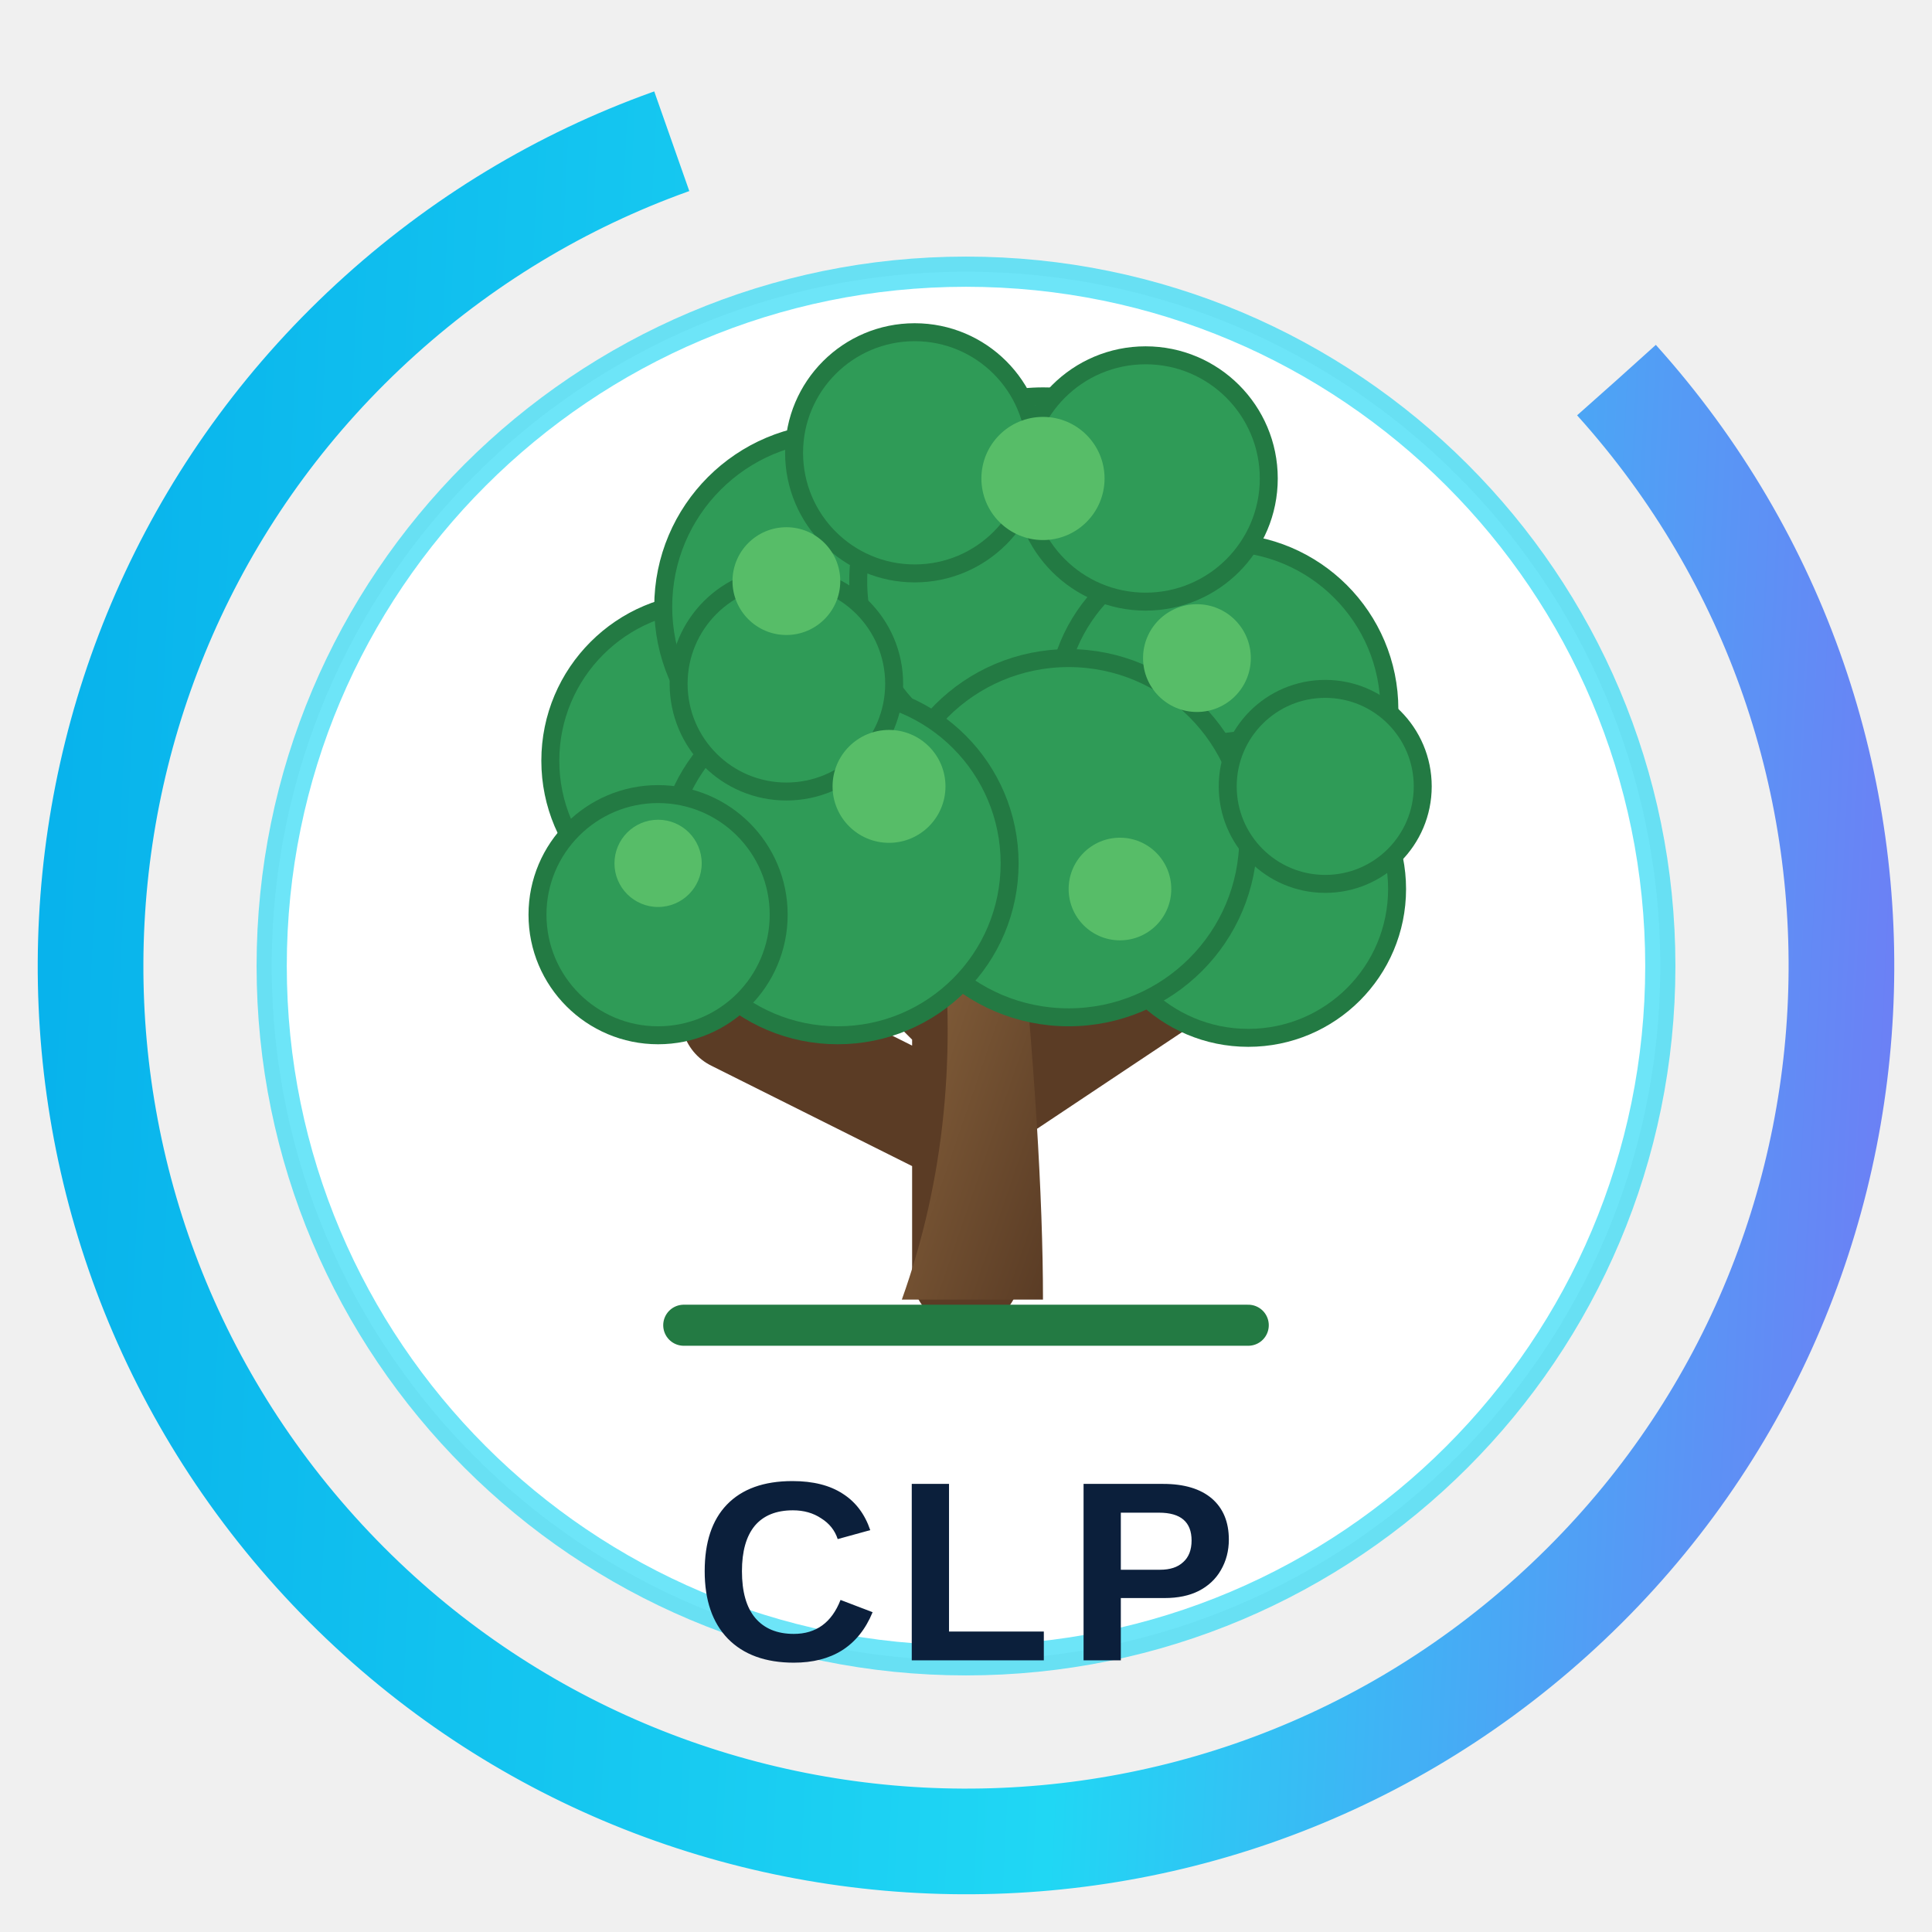
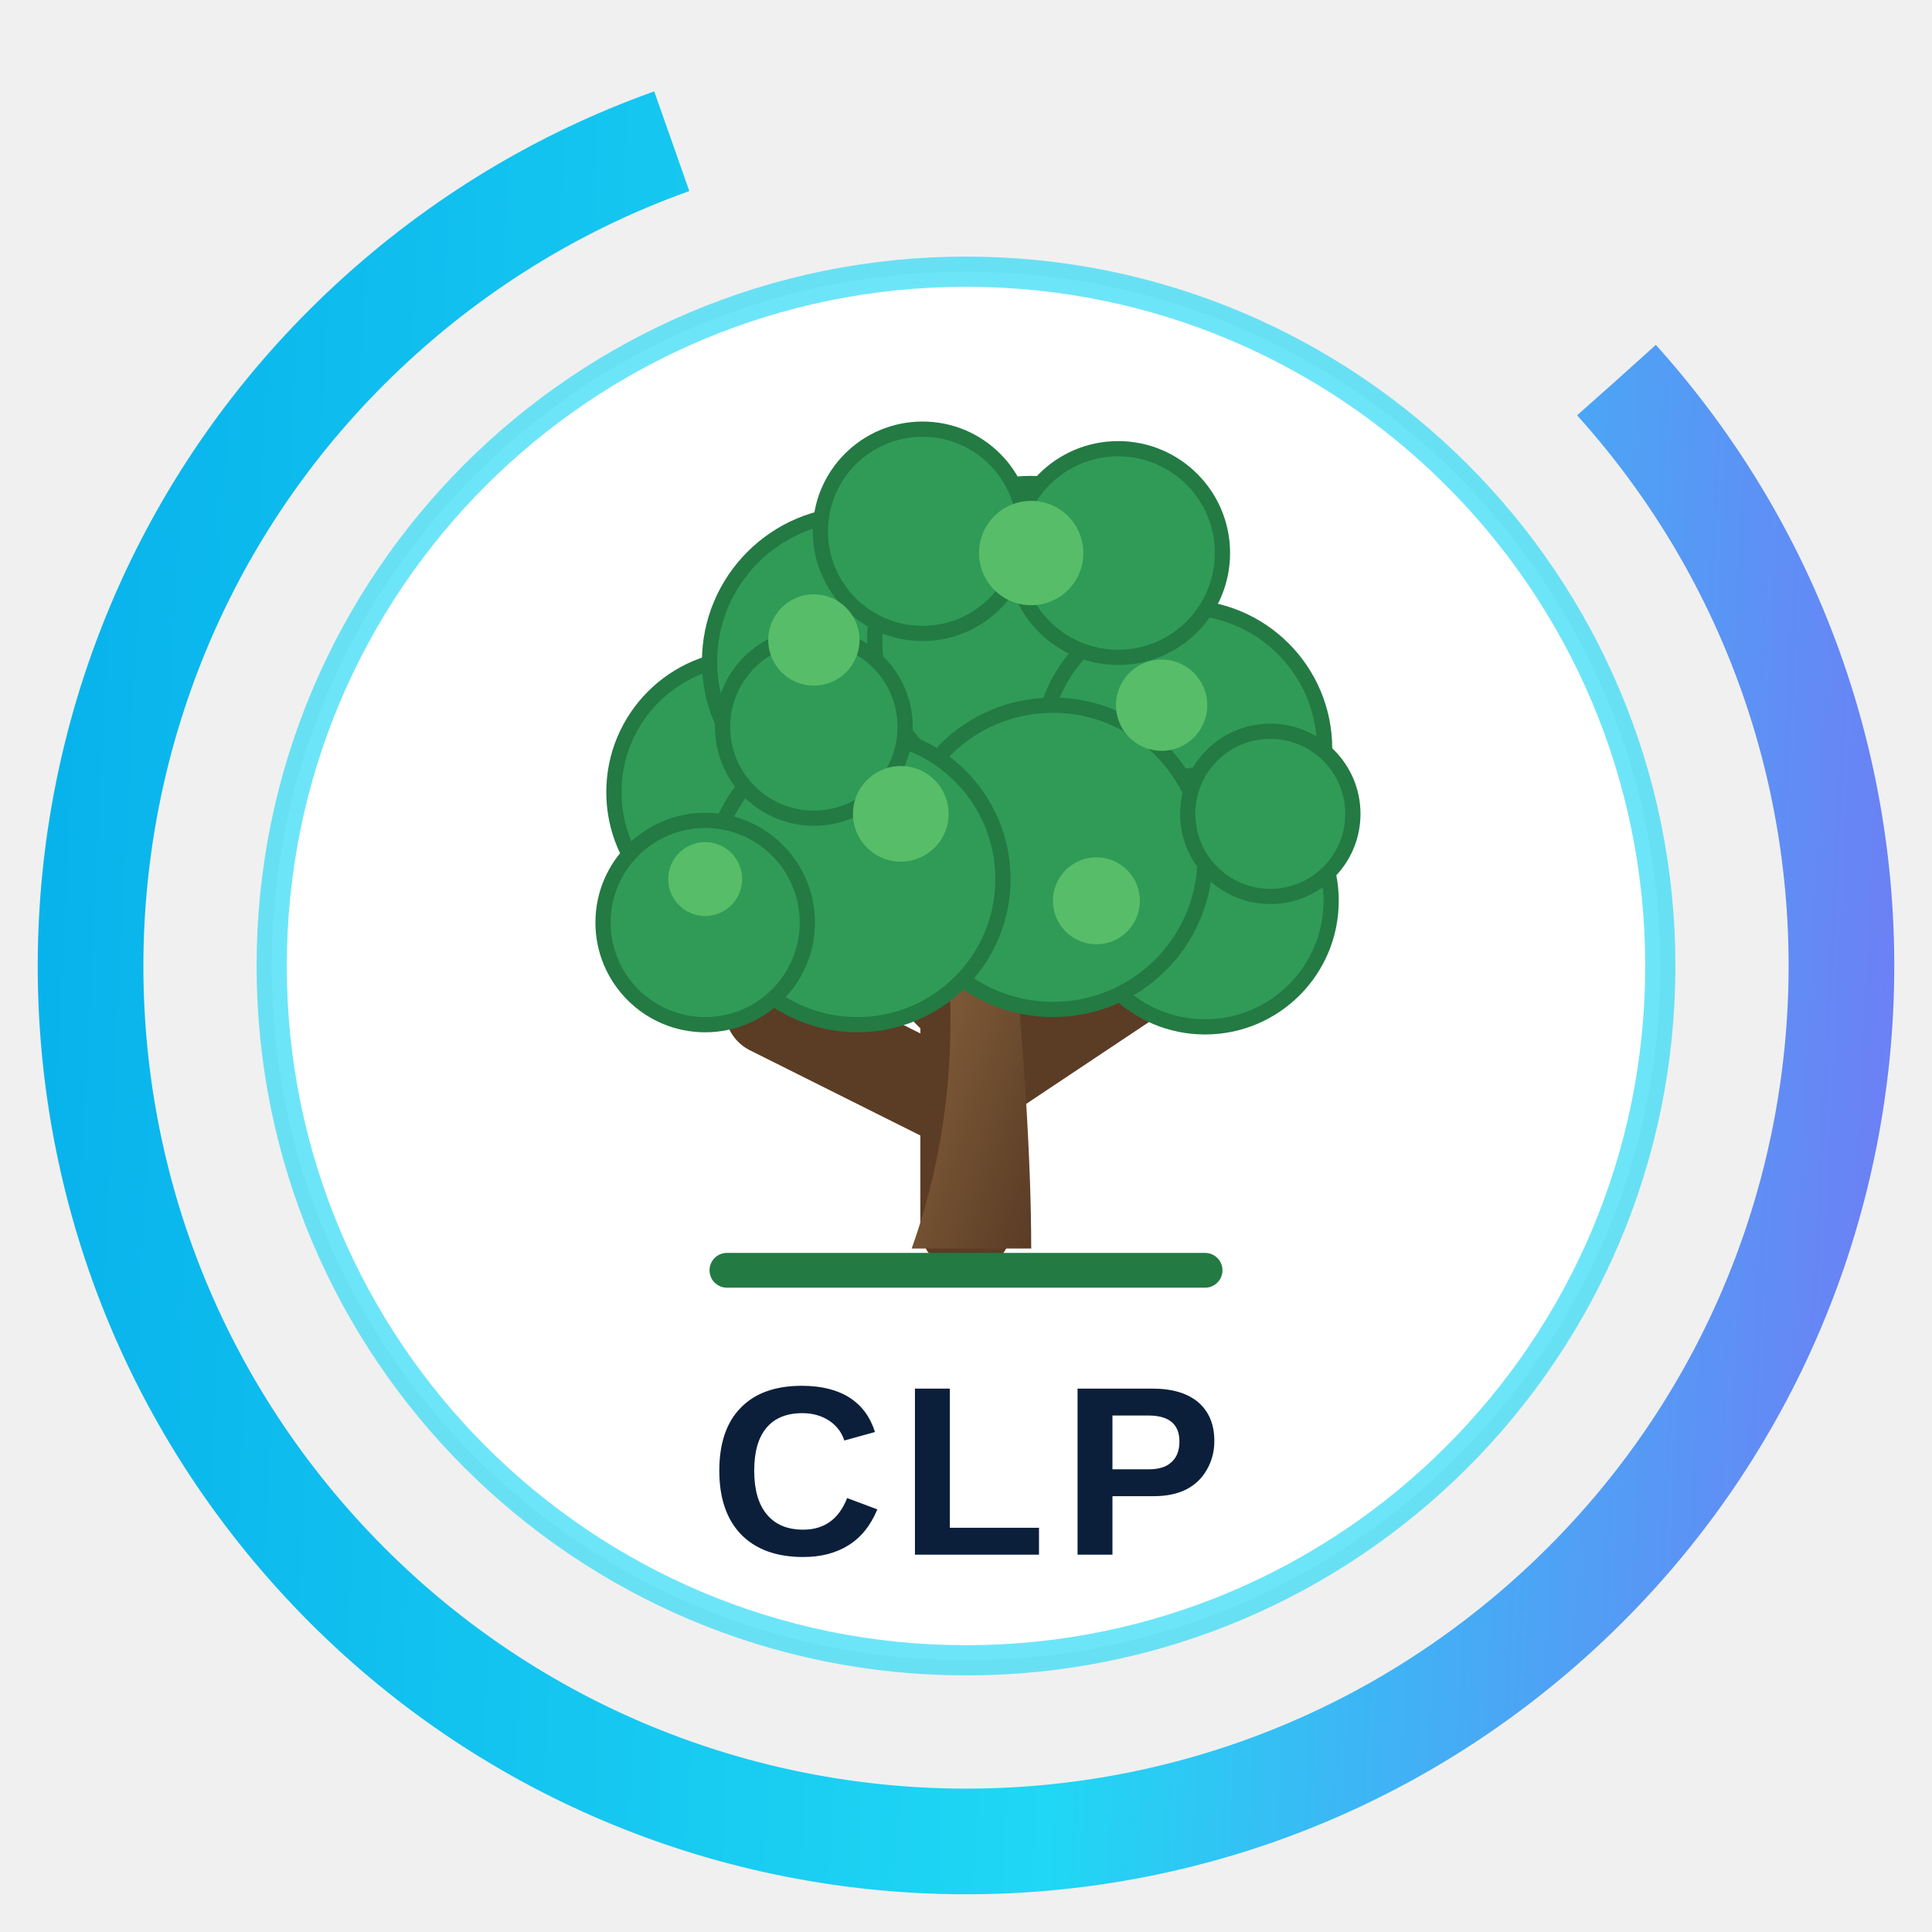
<svg xmlns="http://www.w3.org/2000/svg" viewBox="0 0 64 64" role="img" aria-labelledby="title">
  <defs>
    <linearGradient id="ring" x1="0" y1="0" x2="1" y2="1">
      <stop stop-color="#00a7e9" />
      <stop offset=".55" stop-color="#20d7f4" />
      <stop offset="1" stop-color="#8b5cf6" />
    </linearGradient>
    <linearGradient id="bark" x1="0" y1="0" x2="1" y2="1">
      <stop stop-color="#8b653e" />
      <stop offset="1" stop-color="#5a3c25" />
    </linearGradient>
  </defs>
  <circle cx="32" cy="32" r="29" fill="none" stroke="url(#ring)" stroke-width="3.5" stroke-dasharray="148 35" transform="rotate(-42 32 32)" />
  <circle cx="32" cy="32" r="23" fill="#fff" stroke="#20d7f4" stroke-opacity=".65" />
-   <g transform="translate(4.8 4.8) scale(.85)">
+   <g transform="translate(8.96 8.96) scale(.72)">
    <g stroke="#5b3c25" stroke-width="4.2" stroke-linecap="round" stroke-linejoin="round" fill="none">
      <path d="M32 44 L32 25 M32 34 L23 25 M32 31 L40 21 M31 38 L23 34 M33 37 L42 31 M32 27 L28 20 M36 27 L40 25" />
    </g>
    <path d="M29.5 45 Q32 38 31 30 L34 29 Q35 39 35 45Z" fill="url(#bark)" />
    <g fill="#2f9b57" stroke="#237a43" stroke-width=".7">
      <circle cx="22" cy="24" r="6.2" />
      <circle cx="27" cy="18" r="6.8" />
      <circle cx="35" cy="17" r="7.2" />
      <circle cx="42" cy="22" r="6.5" />
      <circle cx="43" cy="29" r="5.8" />
      <circle cx="36" cy="27" r="7" />
      <circle cx="27" cy="28" r="6.7" />
      <circle cx="20" cy="30" r="4.7" />
      <circle cx="30" cy="12" r="4.7" />
      <circle cx="39" cy="13" r="4.8" />
      <circle cx="46" cy="25" r="3.8" />
      <circle cx="25" cy="21" r="4.2" />
    </g>
    <g fill="#57bd68">
      <circle cx="25" cy="17" r="2.1" />
      <circle cx="35" cy="13" r="2.4" />
      <circle cx="41" cy="20" r="2.1" />
      <circle cx="29" cy="25" r="2.2" />
      <circle cx="38" cy="29" r="2" />
      <circle cx="20" cy="28" r="1.7" />
    </g>
    <path d="M21 46 H43" stroke="#237a43" stroke-width="1.6" stroke-linecap="round" />
  </g>
-   <text x="32" y="55" font-family="Arial,sans-serif" font-size="8.5" font-weight="900" text-anchor="middle" fill="#0b1f3b" letter-spacing=".5">CLP</text>
+   <text x="32" y="51.5" font-family="Arial,sans-serif" font-size="8" font-weight="900" text-anchor="middle" fill="#0b1f3b" letter-spacing=".5">CLP</text>
</svg>
